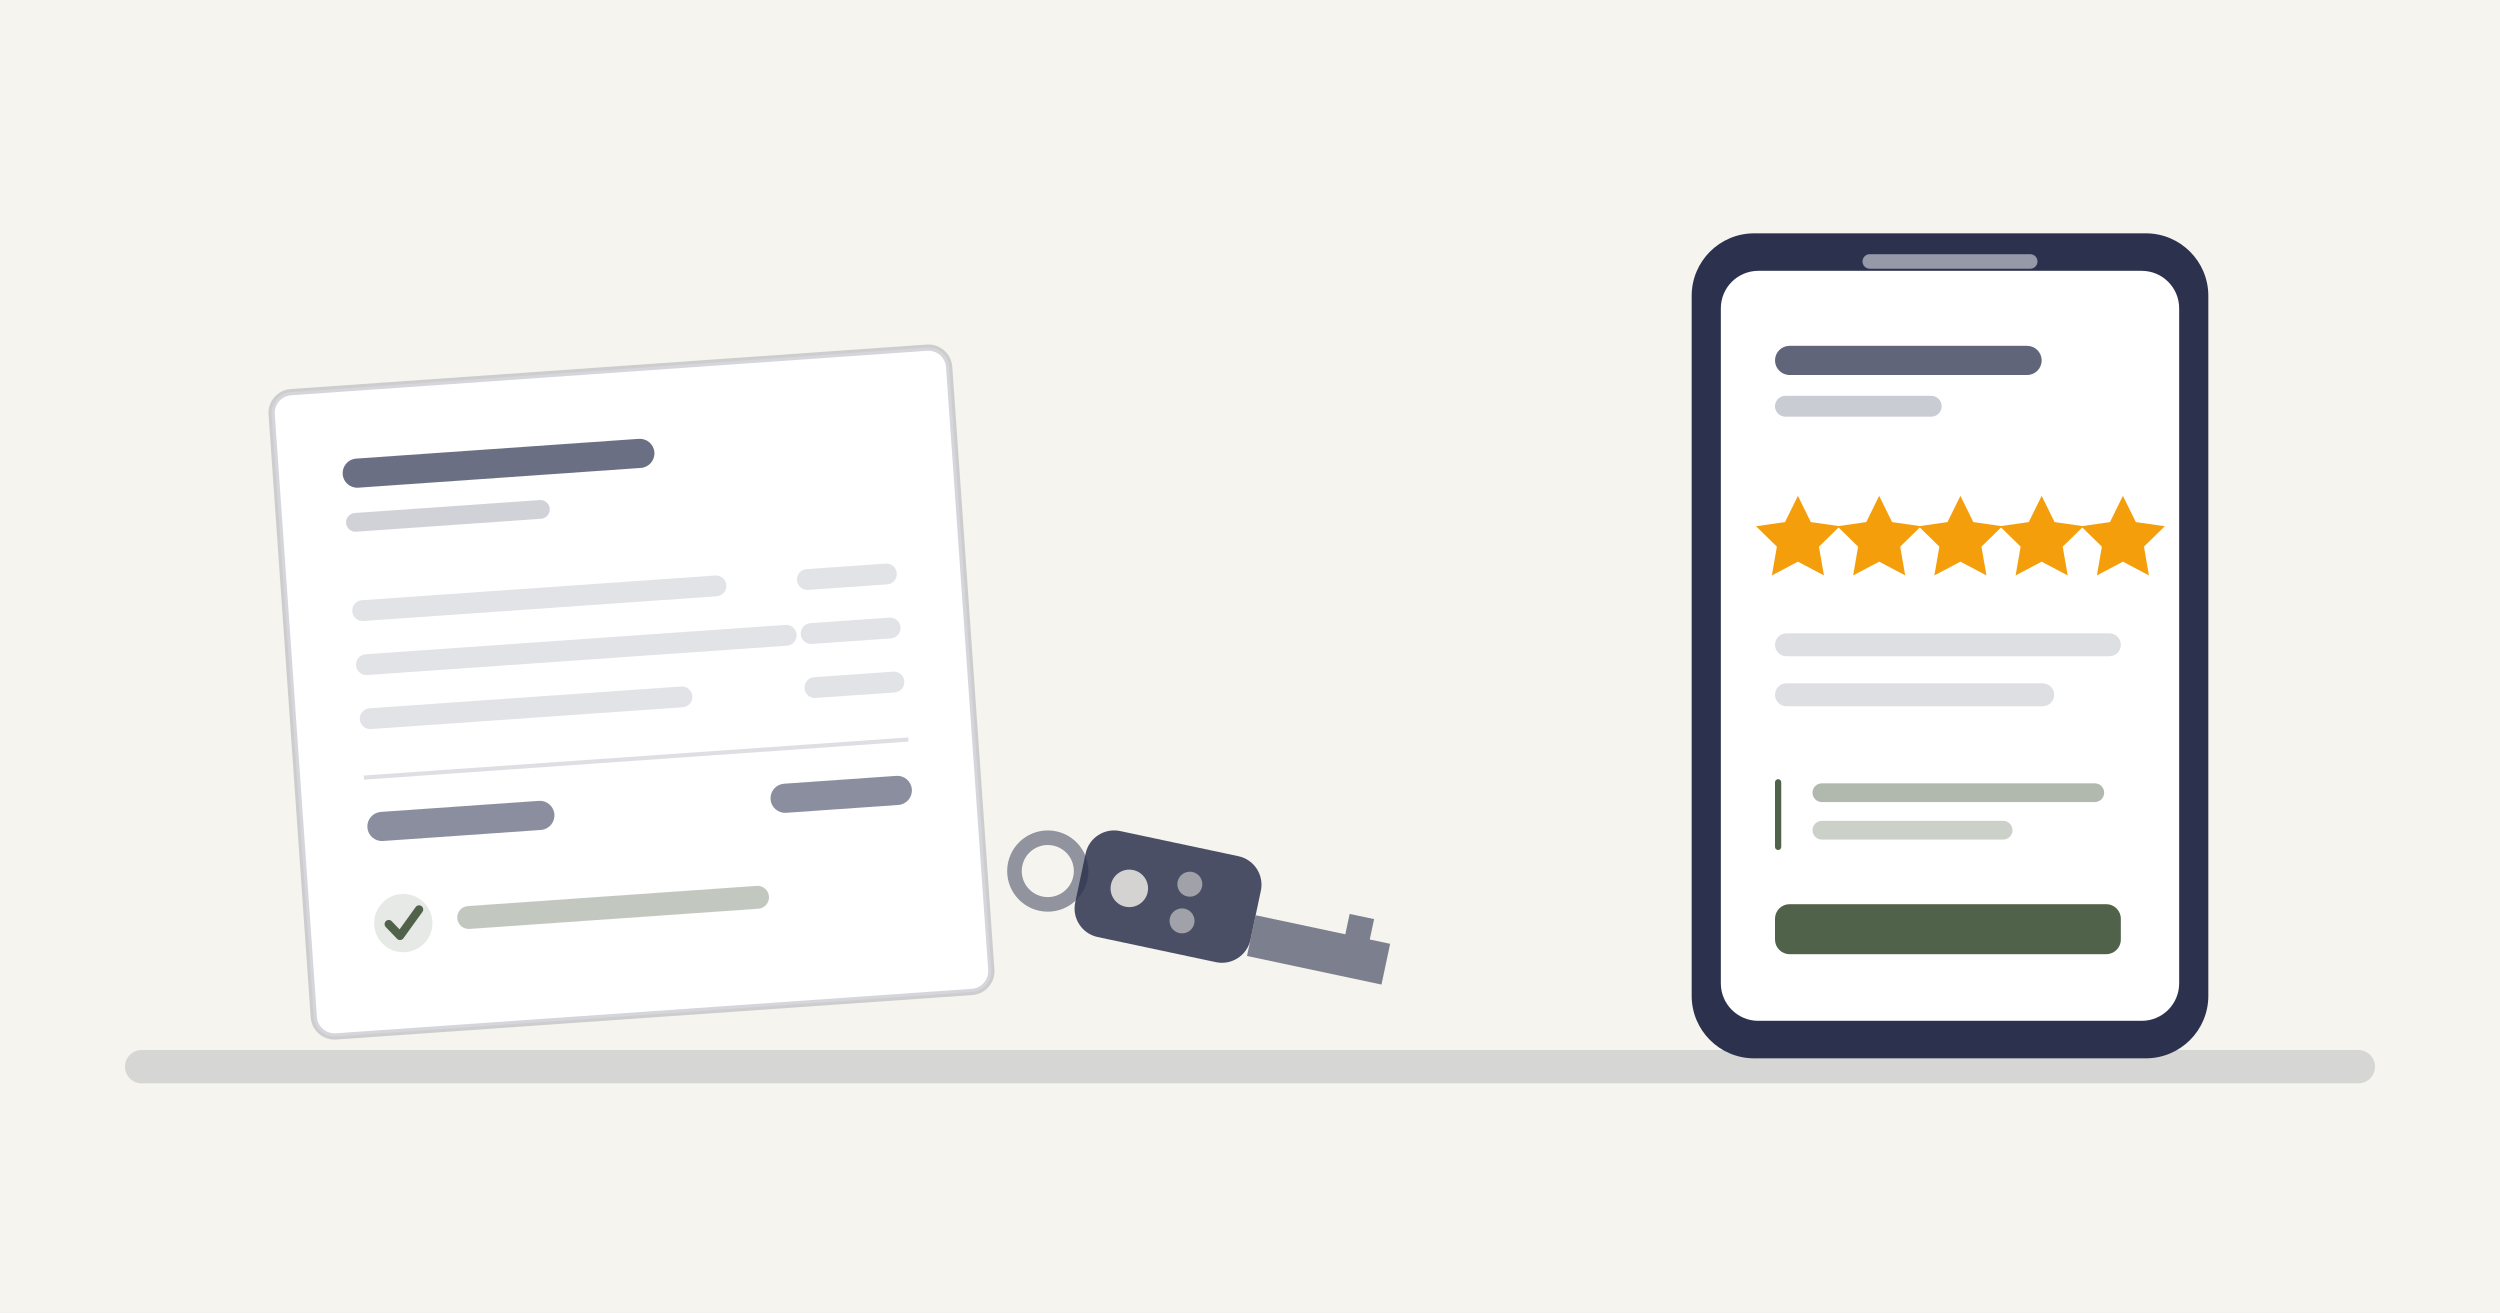
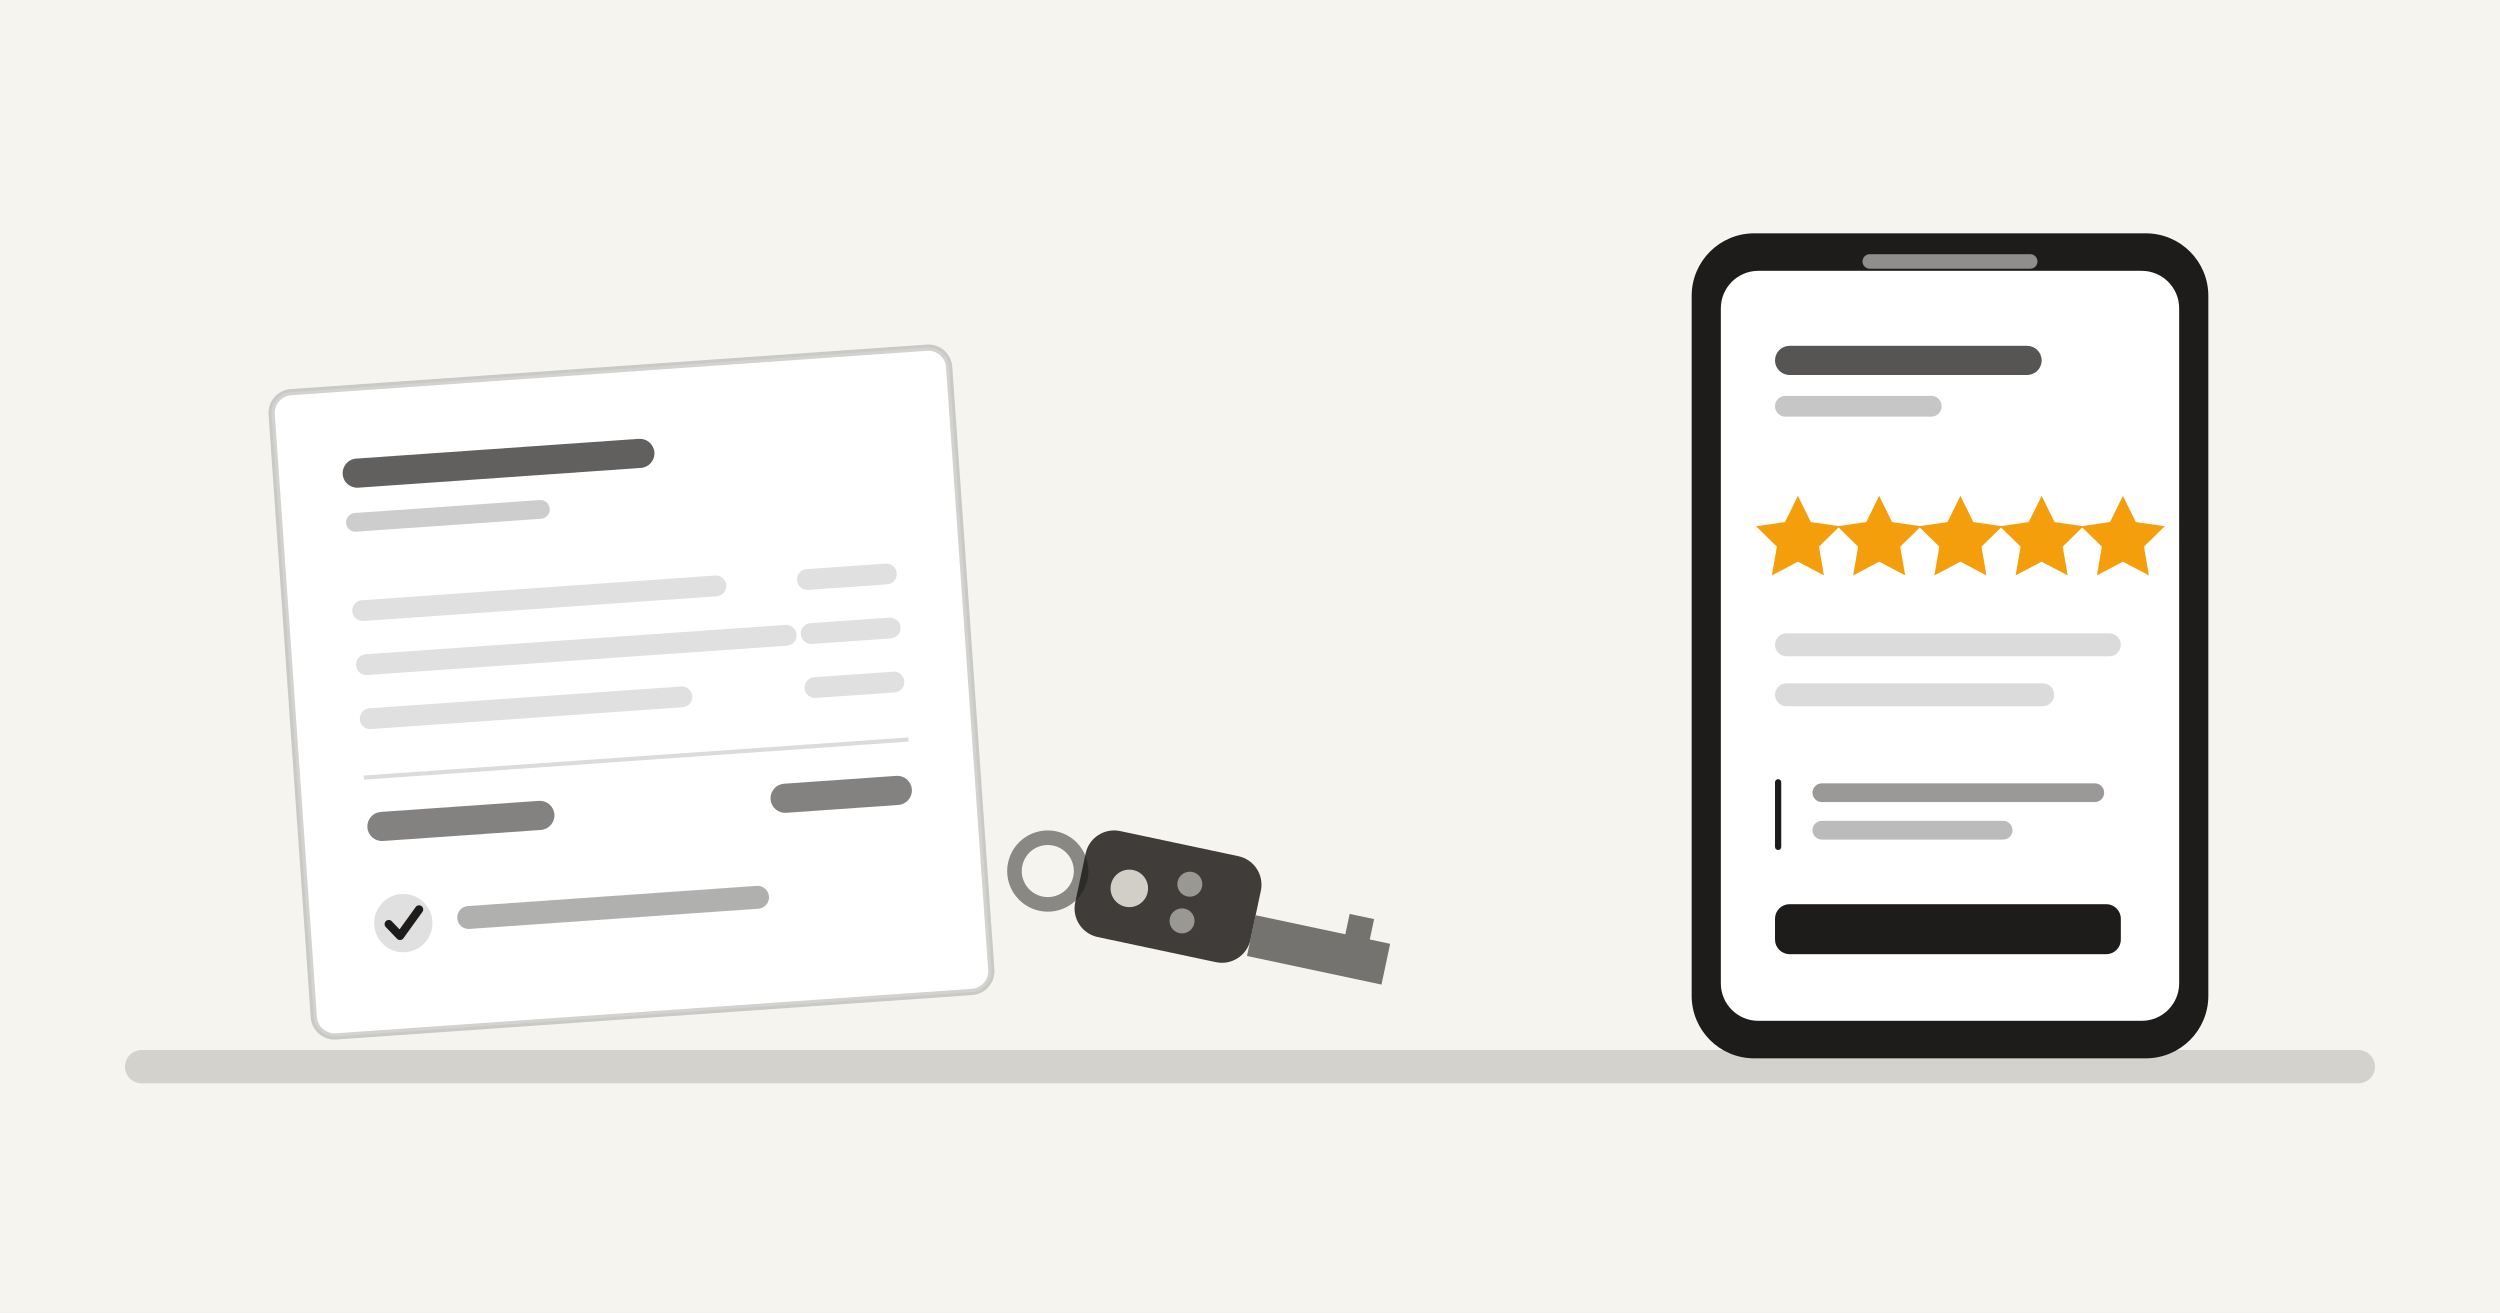
<svg xmlns="http://www.w3.org/2000/svg" viewBox="0 0 1200 630" width="1200" height="630" role="img" aria-label="Bilnøgler og en faktura på en værkstedsskranke ved siden af en telefon, der viser en anmeldelse med stjerner">
  <rect width="1200" height="630" fill="#f6f4ee" />
-   <rect x="60" y="504" width="1080" height="16" rx="8" fill="#2c324e" opacity="0.16" />
+   <rect x="60" y="504" width="1080" height="16" rx="8" fill="#1e1c1a" opacity="0.16" />
  <g transform="rotate(-4 320 330)">
    <rect x="140" y="176" width="326" height="310" rx="10" fill="#ffffff" />
-     <rect x="140" y="176" width="326" height="310" rx="10" fill="none" stroke="#2c324e" stroke-width="3" opacity="0.2" />
-     <rect x="172" y="210" width="150" height="14" rx="7" fill="#2c324e" opacity="0.7" />
-     <rect x="172" y="236" width="98" height="9" rx="4.5" fill="#2c324e" opacity="0.22" />
-     <g fill="#2c324e" opacity="0.14">
+     <rect x="140" y="176" width="326" height="310" rx="10" fill="none" stroke="#1e1c1a" stroke-width="3" opacity="0.2" />
+     <rect x="172" y="210" width="150" height="14" rx="7" fill="#1e1c1a" opacity="0.7" />
+     <rect x="172" y="236" width="98" height="9" rx="4.5" fill="#1e1c1a" opacity="0.22" />
+     <g fill="#1e1c1a" opacity="0.14">
      <rect x="172" y="278" width="180" height="10" rx="5" />
      <rect x="386" y="278" width="48" height="10" rx="5" />
      <rect x="172" y="304" width="212" height="10" rx="5" />
      <rect x="386" y="304" width="48" height="10" rx="5" />
      <rect x="172" y="330" width="160" height="10" rx="5" />
      <rect x="386" y="330" width="48" height="10" rx="5" />
    </g>
-     <rect x="172" y="362" width="262" height="2" fill="#2c324e" opacity="0.16" />
-     <rect x="172" y="380" width="90" height="14" rx="7" fill="#2c324e" opacity="0.55" />
-     <rect x="366" y="380" width="68" height="14" rx="7" fill="#2c324e" opacity="0.55" />
+     <rect x="172" y="362" width="262" height="2" fill="#1e1c1a" opacity="0.16" />
+     <rect x="172" y="380" width="90" height="14" rx="7" fill="#1e1c1a" opacity="0.55" />
+     <rect x="366" y="380" width="68" height="14" rx="7" fill="#1e1c1a" opacity="0.55" />
    <g transform="translate(172 420)">
-       <circle cx="14" cy="14" r="14" fill="#51624a" opacity="0.14" />
-       <path d="M7 14 l5 6 10 -12" fill="none" stroke="#51624a" stroke-width="4" stroke-linecap="round" stroke-linejoin="round" />
-       <rect x="40" y="8" width="150" height="11" rx="5.5" fill="#51624a" opacity="0.35" />
+       <circle cx="14" cy="14" r="14" fill="#1e1c1a" opacity="0.14" />
+       <path d="M7 14 l5 6 10 -12" fill="none" stroke="#1e1c1a" stroke-width="4" stroke-linecap="round" stroke-linejoin="round" />
+       <rect x="40" y="8" width="150" height="11" rx="5.5" fill="#1e1c1a" opacity="0.35" />
    </g>
  </g>
  <g transform="translate(524 396) rotate(12)">
-     <rect x="0" y="0" width="86" height="52" rx="14" fill="#2c324e" opacity="0.85" />
+     <rect x="0" y="0" width="86" height="52" rx="14" fill="#1e1c1a" opacity="0.85" />
    <circle cx="24" cy="26" r="9" fill="#f6f4ee" opacity="0.8" />
    <circle cx="52" cy="18" r="6" fill="#f6f4ee" opacity="0.5" />
    <circle cx="52" cy="36" r="6" fill="#f6f4ee" opacity="0.5" />
-     <path d="M86 26 h44 l0 -10 h12 v10 h10 v20 h-66 z" fill="#2c324e" opacity="0.6" />
-     <circle cx="-16" cy="26" r="16" fill="none" stroke="#2c324e" stroke-width="7" opacity="0.5" />
+     <path d="M86 26 h44 l0 -10 h12 v10 h10 v20 h-66 z" fill="#1e1c1a" opacity="0.6" />
+     <circle cx="-16" cy="26" r="16" fill="none" stroke="#1e1c1a" stroke-width="7" opacity="0.5" />
  </g>
  <g>
-     <rect x="812" y="112" width="248" height="396" rx="30" fill="#2c324e" />
+     <rect x="812" y="112" width="248" height="396" rx="30" fill="#1e1c1a" />
    <rect x="826" y="130" width="220" height="360" rx="18" fill="#ffffff" />
    <rect x="894" y="122" width="84" height="7" rx="3.5" fill="#ffffff" opacity="0.5" />
-     <rect x="852" y="166" width="128" height="14" rx="7" fill="#2c324e" opacity="0.75" />
-     <rect x="852" y="190" width="80" height="10" rx="5" fill="#2c324e" opacity="0.25" />
+     <rect x="852" y="166" width="128" height="14" rx="7" fill="#1e1c1a" opacity="0.75" />
+     <rect x="852" y="190" width="80" height="10" rx="5" fill="#1e1c1a" opacity="0.25" />
    <g fill="#f59e0b">
      <path d="M863 238 l6.2 12.6 13.9 2 -10 9.8 2.4 13.8 -12.5 -6.6 -12.5 6.6 2.4 -13.8 -10 -9.8 13.9 -2 z" />
      <path d="M902 238 l6.2 12.6 13.9 2 -10 9.8 2.4 13.8 -12.5 -6.6 -12.5 6.6 2.4 -13.8 -10 -9.8 13.9 -2 z" />
      <path d="M941 238 l6.2 12.6 13.9 2 -10 9.8 2.4 13.8 -12.5 -6.6 -12.5 6.6 2.4 -13.8 -10 -9.8 13.9 -2 z" />
      <path d="M980 238 l6.2 12.6 13.9 2 -10 9.8 2.4 13.8 -12.5 -6.6 -12.5 6.6 2.4 -13.8 -10 -9.8 13.9 -2 z" />
      <path d="M1019 238 l6.2 12.6 13.9 2 -10 9.8 2.4 13.8 -12.5 -6.6 -12.5 6.6 2.4 -13.8 -10 -9.8 13.9 -2 z" />
    </g>
-     <rect x="852" y="304" width="166" height="11" rx="5.5" fill="#2c324e" opacity="0.16" />
-     <rect x="852" y="328" width="134" height="11" rx="5.5" fill="#2c324e" opacity="0.16" />
-     <rect x="852" y="374" width="3" height="34" rx="1.5" fill="#51624a" />
-     <rect x="870" y="376" width="140" height="9" rx="4.5" fill="#51624a" opacity="0.45" />
-     <rect x="870" y="394" width="96" height="9" rx="4.5" fill="#51624a" opacity="0.3" />
-     <rect x="852" y="434" width="166" height="24" rx="7" fill="#51624a" />
+     <rect x="852" y="304" width="166" height="11" rx="5.5" fill="#1e1c1a" opacity="0.16" />
+     <rect x="852" y="328" width="134" height="11" rx="5.5" fill="#1e1c1a" opacity="0.16" />
+     <rect x="852" y="374" width="3" height="34" rx="1.5" fill="#1e1c1a" />
+     <rect x="870" y="376" width="140" height="9" rx="4.5" fill="#1e1c1a" opacity="0.45" />
+     <rect x="870" y="394" width="96" height="9" rx="4.5" fill="#1e1c1a" opacity="0.3" />
+     <rect x="852" y="434" width="166" height="24" rx="7" fill="#1e1c1a" />
  </g>
</svg>
